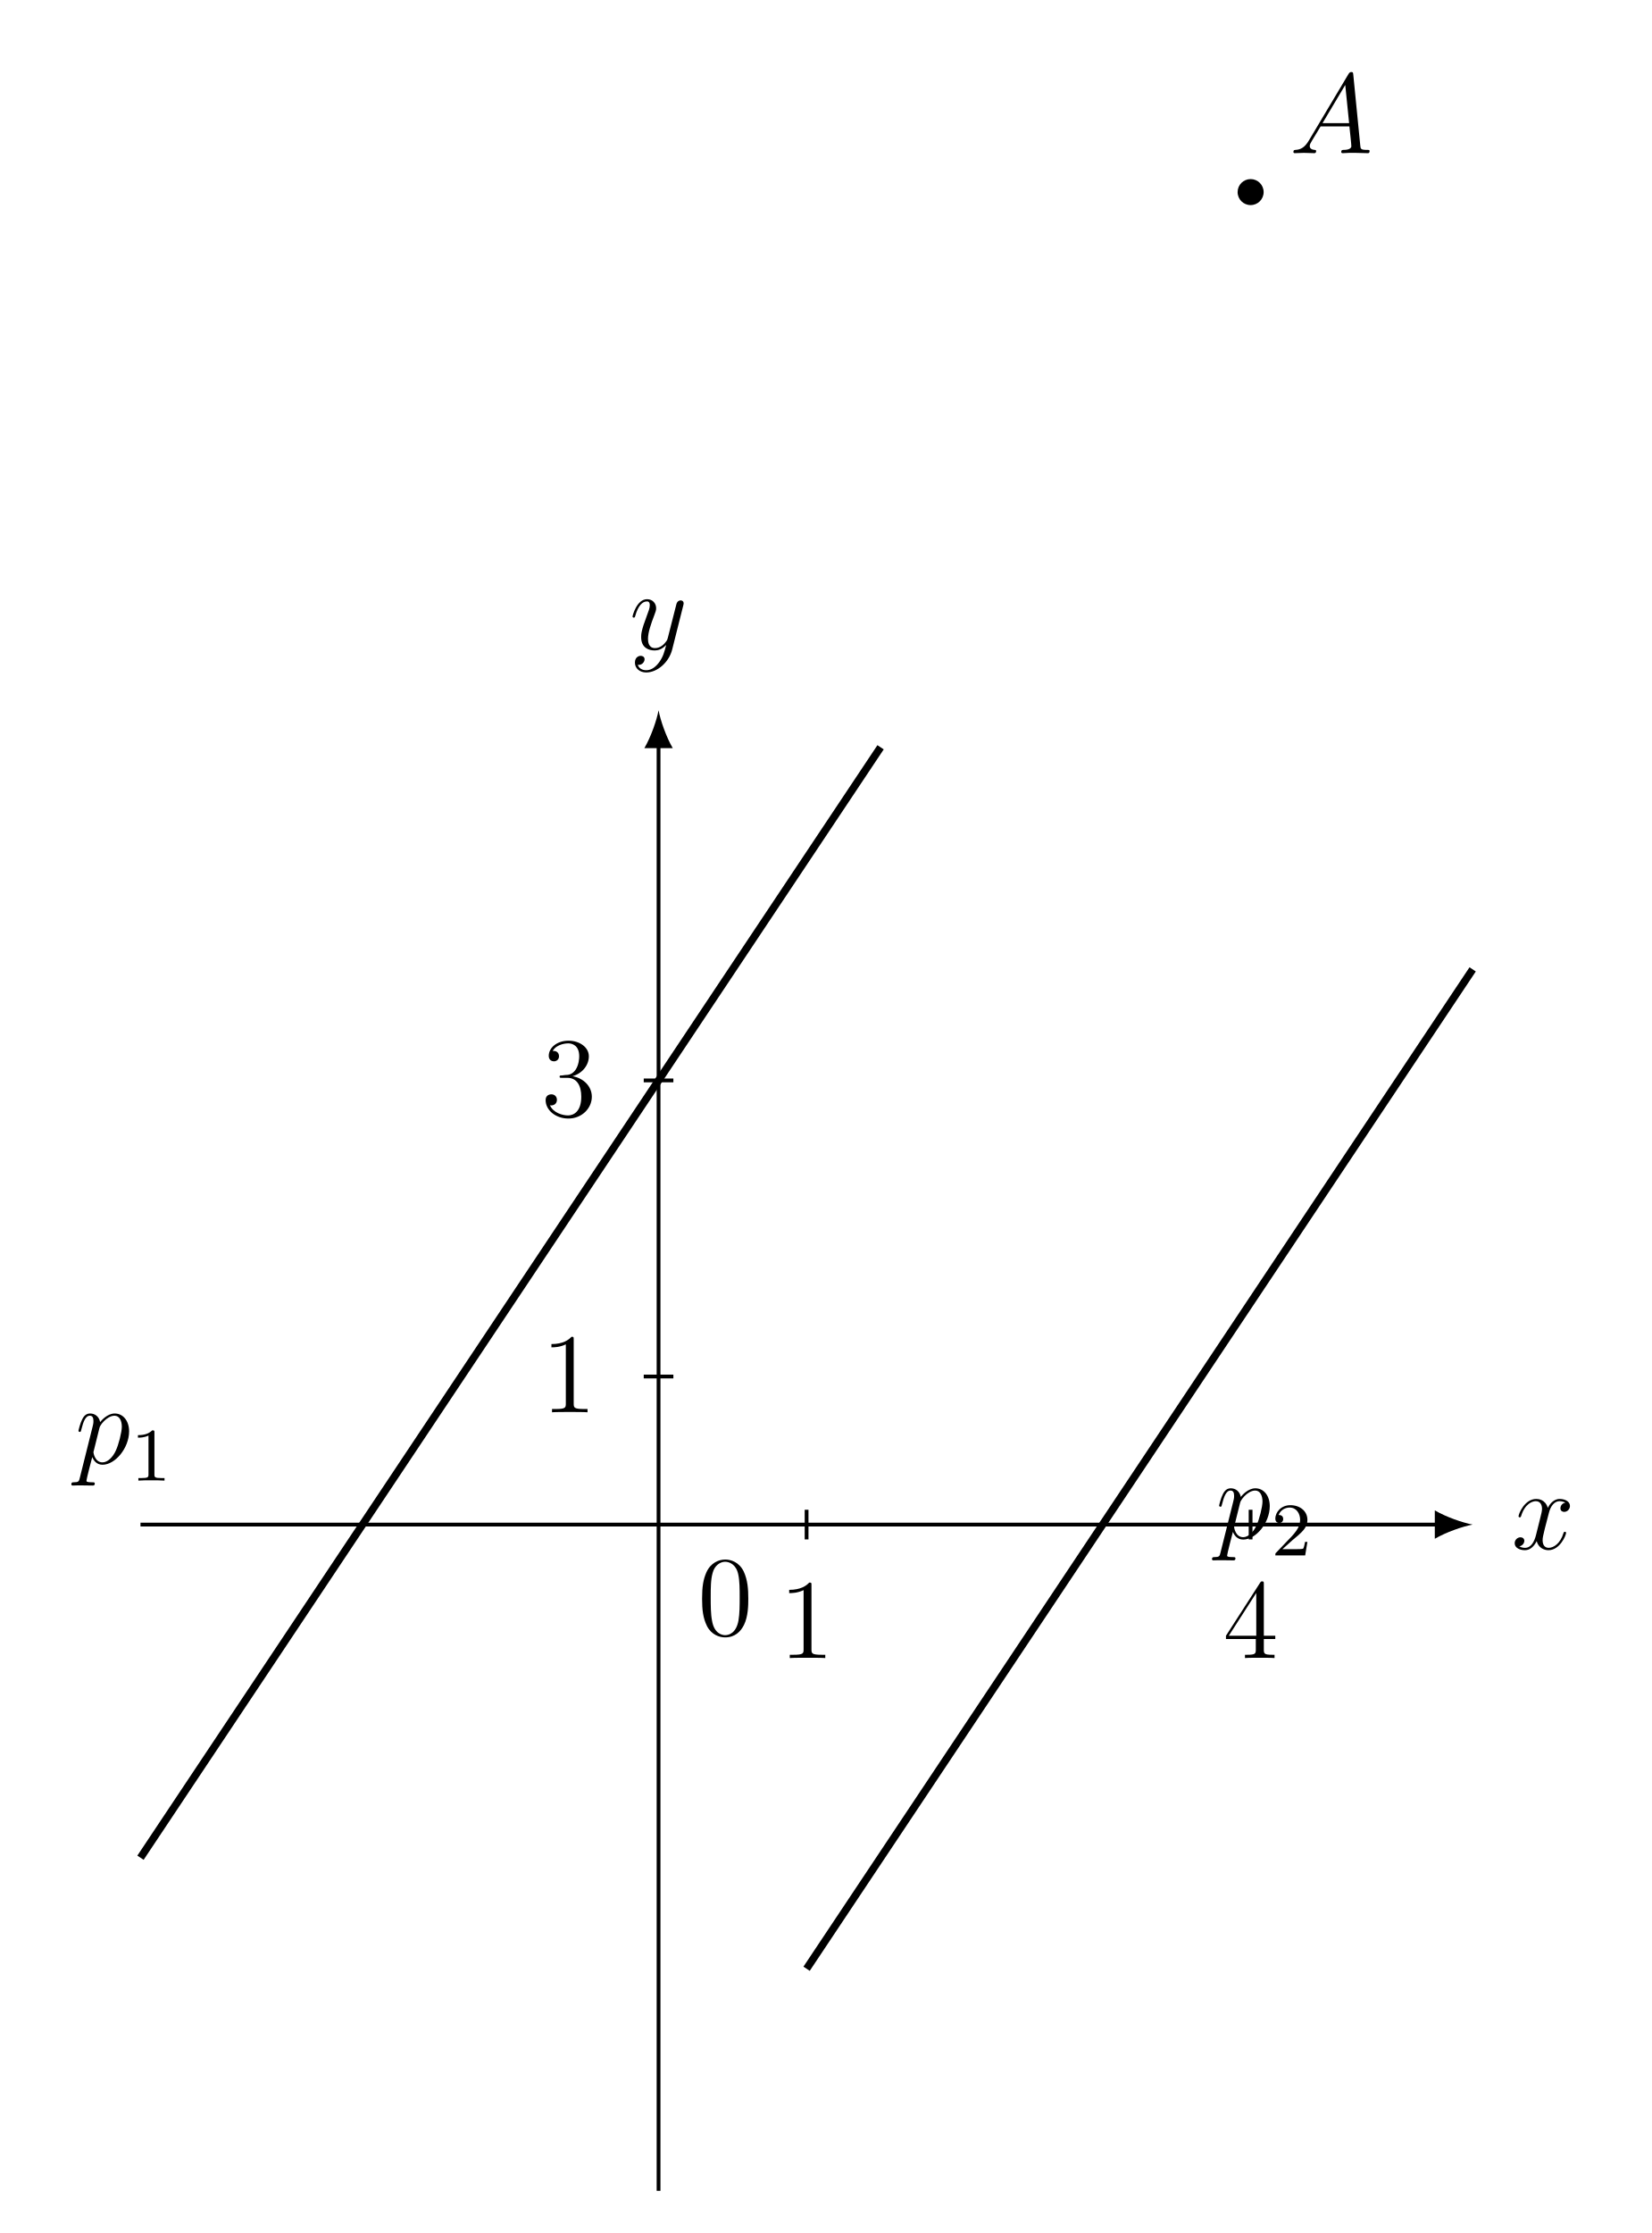
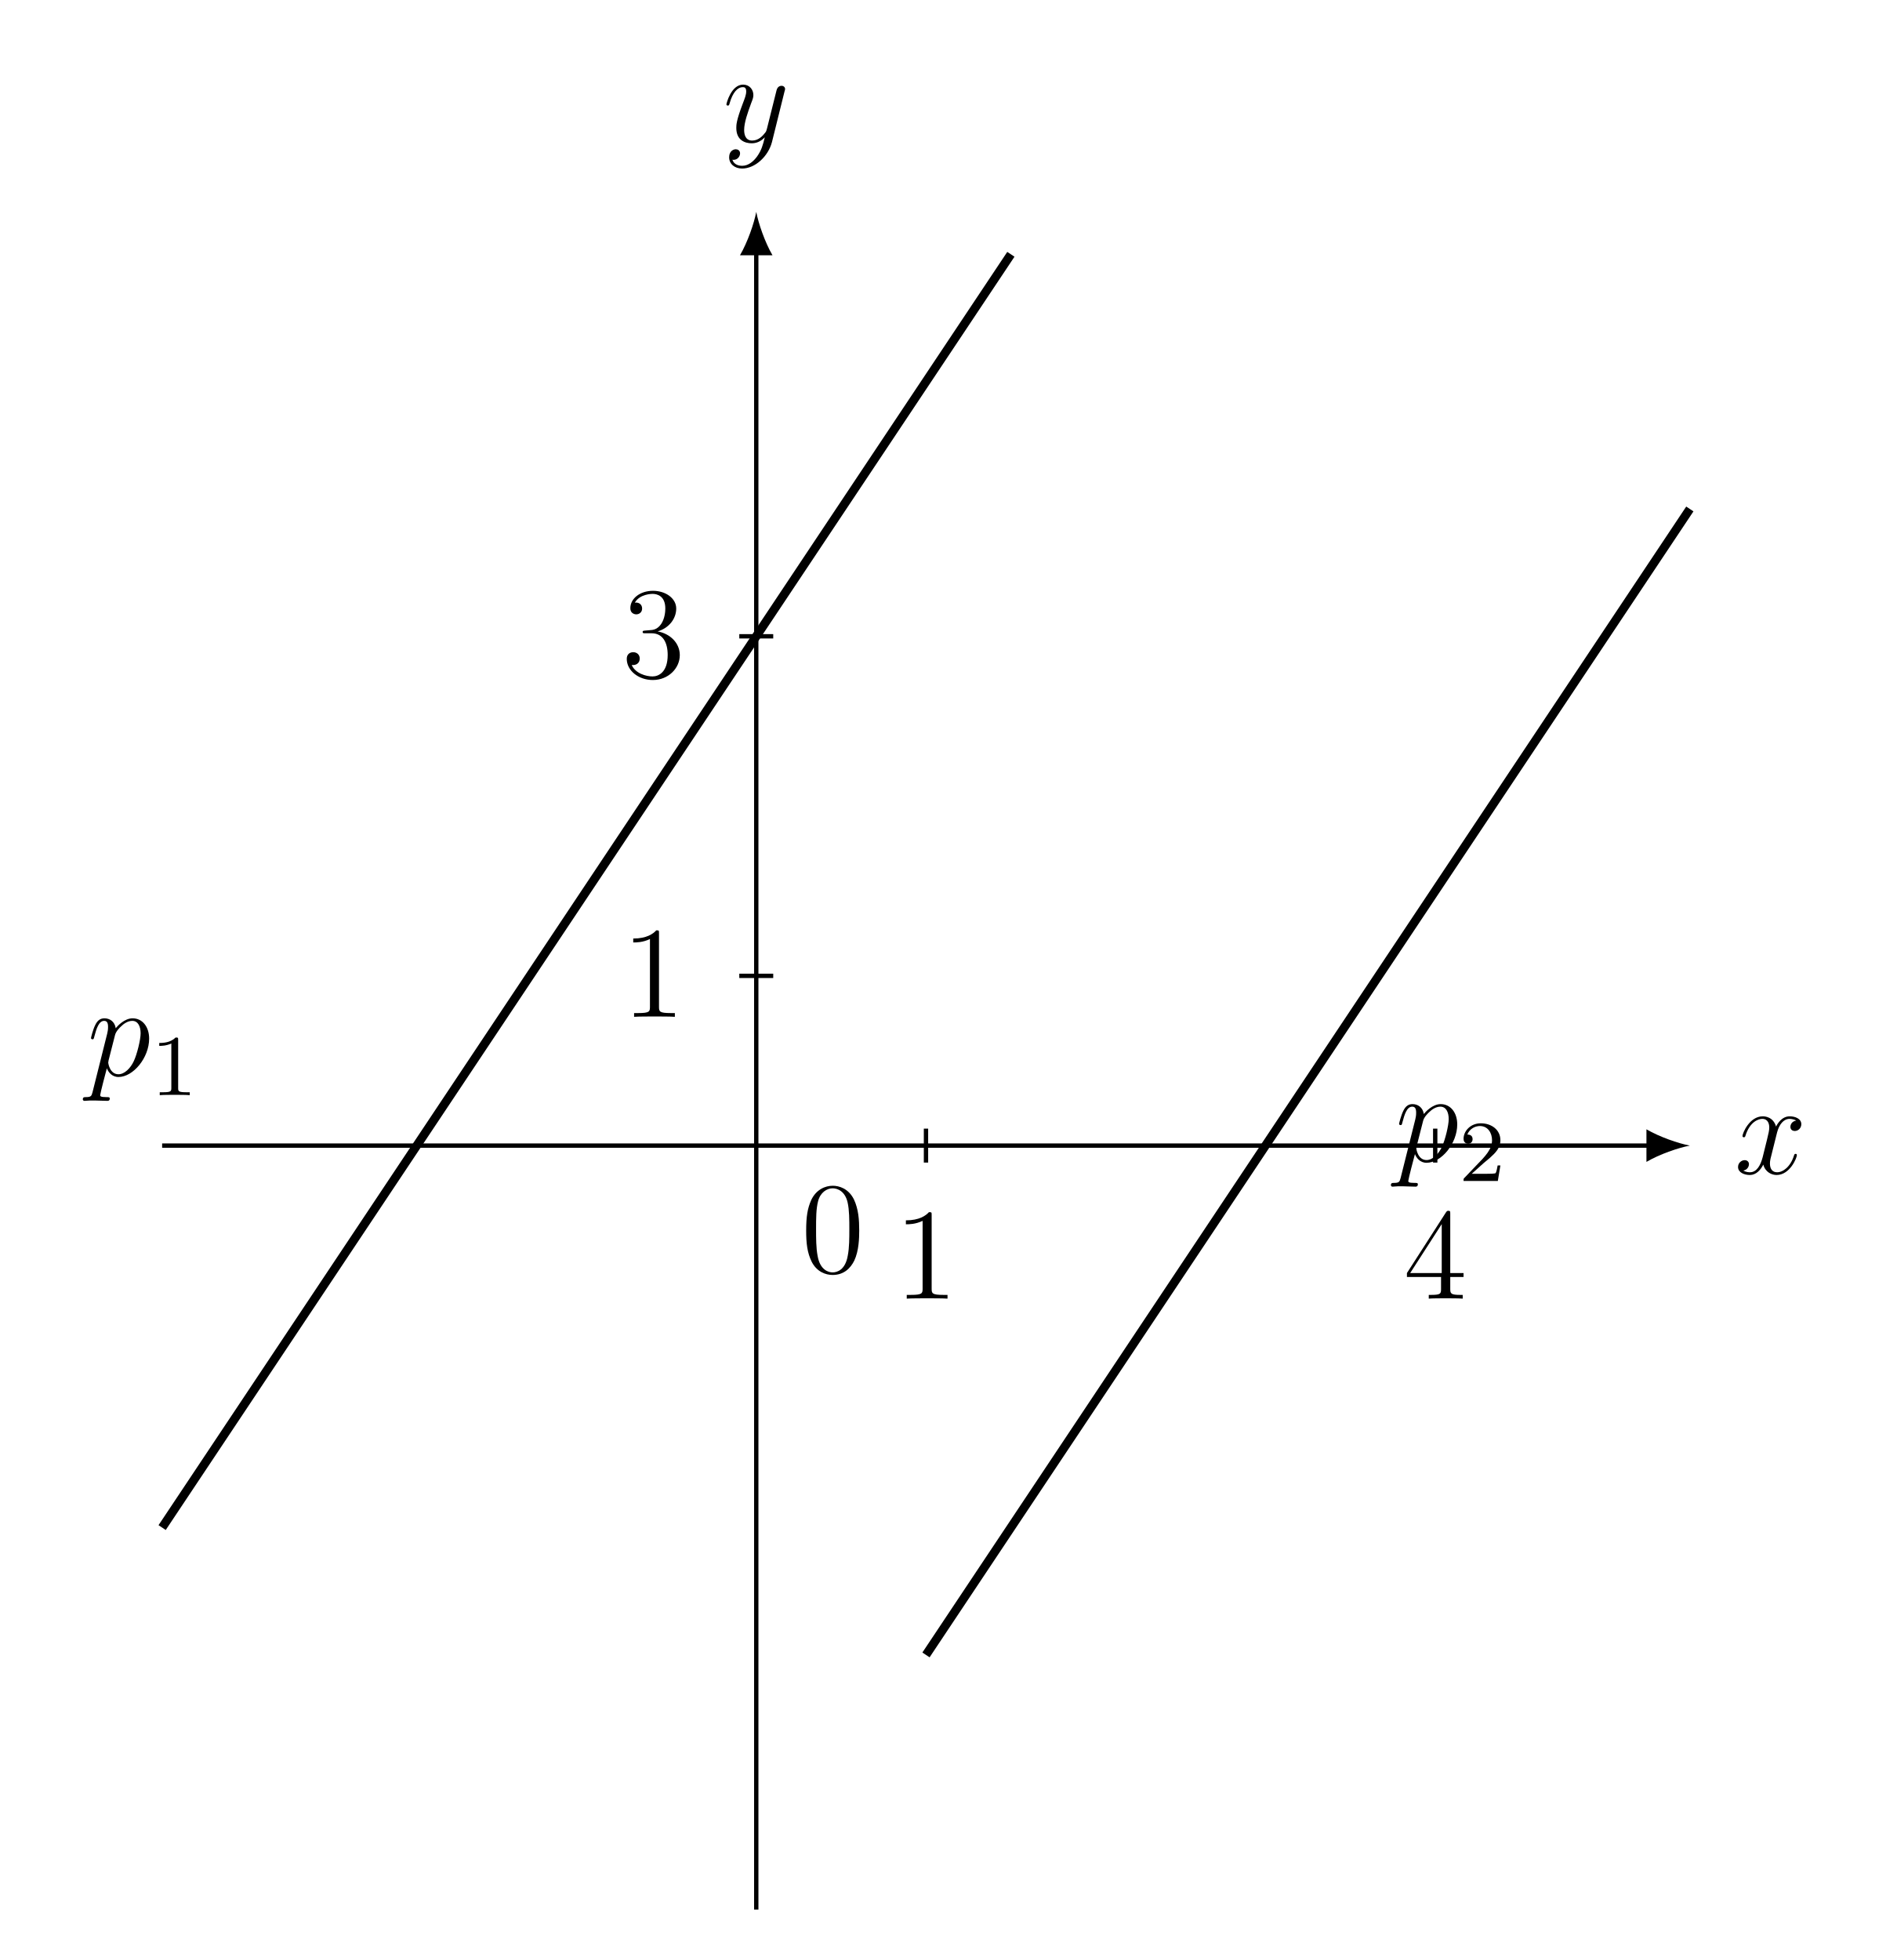
- <svg xmlns="http://www.w3.org/2000/svg" xmlns:xlink="http://www.w3.org/1999/xlink" data-source-hash="82d843566553" width="173.755pt" height="234.815pt" viewBox="0 0 173.755 234.815" version="1.2">
+ <svg xmlns="http://www.w3.org/2000/svg" xmlns:xlink="http://www.w3.org/1999/xlink" data-source-hash="9c8a471324f2" width="173.755pt" height="179.55pt" viewBox="0 0 173.755 179.55" version="1.2">
  <defs>
    <g>
      <symbol overflow="visible" id="glyph0-0">
        <path style="stroke:none;" d="" />
      </symbol>
      <symbol overflow="visible" id="glyph0-1">
-         <path style="stroke:none;" d="M 5.734 -1.703 C 5.734 -1.766 5.688 -1.812 5.609 -1.812 C 5.5 -1.812 5.484 -1.75 5.453 -1.656 C 5.141 -0.609 4.438 -0.125 3.906 -0.125 C 3.484 -0.125 3.266 -0.438 3.266 -0.922 C 3.266 -1.188 3.312 -1.375 3.5 -2.156 L 3.922 -3.781 C 4.094 -4.5 4.5 -5.031 5.047 -5.031 C 5.047 -5.031 5.406 -5.031 5.656 -4.875 C 5.281 -4.797 5.141 -4.516 5.141 -4.281 C 5.141 -4 5.359 -3.906 5.531 -3.906 C 5.891 -3.906 6.141 -4.219 6.141 -4.531 C 6.141 -5.031 5.562 -5.266 5.062 -5.266 C 4.328 -5.266 3.922 -4.547 3.812 -4.328 C 3.547 -5.219 2.812 -5.266 2.594 -5.266 C 1.375 -5.266 0.734 -3.703 0.734 -3.438 C 0.734 -3.391 0.781 -3.328 0.859 -3.328 C 0.953 -3.328 0.984 -3.406 1 -3.453 C 1.406 -4.781 2.203 -5.031 2.547 -5.031 C 3.094 -5.031 3.203 -4.531 3.203 -4.234 C 3.203 -3.969 3.125 -3.703 2.984 -3.125 L 2.578 -1.5 C 2.406 -0.781 2.047 -0.125 1.422 -0.125 C 1.359 -0.125 1.062 -0.125 0.812 -0.281 C 1.234 -0.359 1.344 -0.719 1.344 -0.859 C 1.344 -1.094 1.156 -1.234 0.938 -1.234 C 0.641 -1.234 0.328 -0.984 0.328 -0.609 C 0.328 -0.109 0.891 0.125 1.406 0.125 C 1.984 0.125 2.391 -0.328 2.641 -0.828 C 2.828 -0.125 3.422 0.125 3.875 0.125 C 5.078 0.125 5.734 -1.438 5.734 -1.703 Z M 5.734 -1.703 " />
+         <path style="stroke:none;" d="M 5.719 -1.703 C 5.719 -1.766 5.672 -1.812 5.609 -1.812 C 5.5 -1.812 5.484 -1.75 5.453 -1.656 C 5.125 -0.609 4.438 -0.125 3.906 -0.125 C 3.484 -0.125 3.25 -0.422 3.25 -0.922 C 3.25 -1.188 3.297 -1.375 3.5 -2.156 L 3.906 -3.781 C 4.094 -4.5 4.5 -5.016 5.047 -5.016 C 5.047 -5.016 5.406 -5.016 5.656 -4.859 C 5.266 -4.797 5.125 -4.5 5.125 -4.281 C 5.125 -4 5.359 -3.906 5.516 -3.906 C 5.875 -3.906 6.125 -4.203 6.125 -4.531 C 6.125 -5.031 5.562 -5.25 5.062 -5.25 C 4.328 -5.25 3.922 -4.547 3.812 -4.312 C 3.547 -5.203 2.797 -5.25 2.594 -5.25 C 1.375 -5.25 0.734 -3.703 0.734 -3.438 C 0.734 -3.391 0.781 -3.328 0.859 -3.328 C 0.953 -3.328 0.984 -3.391 1 -3.453 C 1.406 -4.766 2.203 -5.016 2.547 -5.016 C 3.094 -5.016 3.188 -4.516 3.188 -4.234 C 3.188 -3.969 3.125 -3.703 2.984 -3.125 L 2.578 -1.484 C 2.391 -0.781 2.047 -0.125 1.422 -0.125 C 1.359 -0.125 1.062 -0.125 0.812 -0.281 C 1.234 -0.359 1.328 -0.719 1.328 -0.859 C 1.328 -1.094 1.156 -1.234 0.938 -1.234 C 0.641 -1.234 0.328 -0.984 0.328 -0.609 C 0.328 -0.109 0.891 0.125 1.406 0.125 C 1.984 0.125 2.391 -0.328 2.641 -0.828 C 2.828 -0.125 3.422 0.125 3.859 0.125 C 5.078 0.125 5.719 -1.438 5.719 -1.703 Z M 5.719 -1.703 " />
      </symbol>
      <symbol overflow="visible" id="glyph0-2">
-         <path style="stroke:none;" d="M 5.672 -4.641 C 5.688 -4.703 5.703 -4.781 5.703 -4.844 C 5.703 -5.031 5.562 -5.141 5.391 -5.141 C 5.281 -5.141 5.031 -5.094 4.938 -4.734 L 4.047 -1.234 C 3.984 -1.016 3.984 -0.984 3.891 -0.859 C 3.656 -0.531 3.266 -0.125 2.688 -0.125 C 2.016 -0.125 1.953 -0.781 1.953 -1.094 C 1.953 -1.781 2.281 -2.703 2.609 -3.562 C 2.734 -3.906 2.812 -4.078 2.812 -4.312 C 2.812 -4.812 2.453 -5.266 1.859 -5.266 C 0.766 -5.266 0.328 -3.531 0.328 -3.438 C 0.328 -3.391 0.375 -3.328 0.453 -3.328 C 0.562 -3.328 0.578 -3.375 0.625 -3.547 C 0.906 -4.547 1.359 -5.031 1.828 -5.031 C 1.938 -5.031 2.141 -5.031 2.141 -4.625 C 2.141 -4.328 2 -3.969 1.828 -3.516 C 1.234 -1.953 1.234 -1.562 1.234 -1.281 C 1.234 -0.141 2.047 0.125 2.656 0.125 C 3 0.125 3.422 0.016 3.844 -0.438 L 3.859 -0.422 C 3.672 0.281 3.562 0.75 3.141 1.344 C 2.812 1.797 2.359 2.203 1.766 2.203 C 1.625 2.203 1.047 2.172 0.875 1.625 C 0.906 1.641 0.984 1.641 0.984 1.641 C 1.344 1.641 1.594 1.328 1.594 1.047 C 1.594 0.781 1.359 0.688 1.188 0.688 C 0.984 0.688 0.578 0.828 0.578 1.406 C 0.578 2.016 1.094 2.438 1.766 2.438 C 2.953 2.438 4.172 1.344 4.5 0.016 Z M 5.672 -4.641 " />
+         <path style="stroke:none;" d="M 5.656 -4.641 C 5.672 -4.703 5.703 -4.766 5.703 -4.844 C 5.703 -5.016 5.562 -5.141 5.375 -5.141 C 5.266 -5.141 5.016 -5.094 4.922 -4.734 L 4.047 -1.234 C 3.984 -1.016 3.984 -0.984 3.891 -0.859 C 3.641 -0.531 3.25 -0.125 2.688 -0.125 C 2.016 -0.125 1.953 -0.781 1.953 -1.094 C 1.953 -1.781 2.281 -2.688 2.594 -3.547 C 2.734 -3.906 2.797 -4.062 2.797 -4.297 C 2.797 -4.797 2.438 -5.25 1.859 -5.25 C 0.766 -5.25 0.328 -3.531 0.328 -3.438 C 0.328 -3.391 0.375 -3.328 0.453 -3.328 C 0.562 -3.328 0.578 -3.375 0.625 -3.547 C 0.906 -4.547 1.359 -5.016 1.828 -5.016 C 1.938 -5.016 2.141 -5.016 2.141 -4.625 C 2.141 -4.312 2 -3.969 1.828 -3.516 C 1.234 -1.953 1.234 -1.562 1.234 -1.281 C 1.234 -0.141 2.047 0.125 2.641 0.125 C 3 0.125 3.422 0.016 3.844 -0.422 C 3.672 0.281 3.547 0.75 3.141 1.328 C 2.812 1.781 2.344 2.188 1.766 2.188 C 1.625 2.188 1.047 2.172 0.875 1.625 C 0.906 1.641 0.984 1.641 0.984 1.641 C 1.344 1.641 1.578 1.328 1.578 1.047 C 1.578 0.781 1.359 0.672 1.188 0.672 C 0.984 0.672 0.578 0.828 0.578 1.406 C 0.578 2.016 1.078 2.438 1.766 2.438 C 2.953 2.438 4.156 1.328 4.5 0.016 Z M 5.656 -4.641 " />
      </symbol>
      <symbol overflow="visible" id="glyph0-3">
-         <path style="stroke:none;" d="M 8.422 -0.234 C 8.422 -0.344 8.328 -0.344 8.141 -0.344 C 7.484 -0.344 7.469 -0.453 7.438 -0.812 L 6.703 -8.266 C 6.688 -8.5 6.641 -8.531 6.5 -8.531 C 6.391 -8.531 6.312 -8.5 6.203 -8.328 L 2.031 -1.328 C 1.609 -0.625 1.203 -0.375 0.625 -0.344 C 0.5 -0.328 0.406 -0.328 0.406 -0.125 C 0.406 -0.047 0.469 0 0.547 0 L 1.516 -0.031 C 1.859 -0.031 2.25 0 2.578 0 C 2.656 0 2.797 0 2.797 -0.234 C 2.797 -0.328 2.703 -0.344 2.625 -0.344 C 2.359 -0.375 2.125 -0.469 2.125 -0.75 C 2.125 -0.922 2.203 -1.047 2.359 -1.312 L 3.266 -2.812 L 6.297 -2.812 C 6.312 -2.703 6.312 -2.609 6.328 -2.5 C 6.359 -2.203 6.5 -0.953 6.5 -0.734 C 6.5 -0.375 5.891 -0.344 5.703 -0.344 C 5.578 -0.344 5.438 -0.344 5.438 -0.125 C 5.438 0 5.547 0 5.625 0 C 5.828 0 6.062 -0.031 6.266 -0.031 L 6.953 -0.031 L 8.219 0 C 8.297 0 8.422 0 8.422 -0.234 Z M 6.266 -3.156 L 3.469 -3.156 L 5.859 -7.172 Z M 6.266 -3.156 " />
-       </symbol>
-       <symbol overflow="visible" id="glyph0-4">
-         <path style="stroke:none;" d="M 5.703 -3.391 C 5.703 -4.484 5.078 -5.266 4.188 -5.266 C 3.422 -5.266 2.781 -4.531 2.656 -4.359 C 2.547 -4.953 2.094 -5.266 1.609 -5.266 C 1.266 -5.266 0.984 -5.094 0.766 -4.641 C 0.547 -4.219 0.375 -3.484 0.375 -3.438 C 0.375 -3.391 0.438 -3.328 0.516 -3.328 C 0.609 -3.328 0.625 -3.344 0.688 -3.609 C 0.875 -4.328 1.094 -5.031 1.578 -5.031 C 1.844 -5.031 1.953 -4.828 1.953 -4.484 C 1.953 -4.188 1.906 -4.078 1.859 -3.859 L 0.516 1.516 C 0.438 1.875 0.375 1.969 -0.109 1.969 C -0.25 1.969 -0.375 1.969 -0.375 2.203 C -0.375 2.203 -0.359 2.312 -0.234 2.312 C -0.078 2.312 0.094 2.297 0.25 2.297 L 0.766 2.297 L 1.875 2.312 C 1.953 2.312 2.094 2.312 2.094 2.094 C 2.094 1.969 2 1.969 1.797 1.969 C 1.25 1.969 1.219 1.891 1.219 1.797 C 1.219 1.641 1.75 -0.406 1.828 -0.688 C 1.953 -0.344 2.281 0.125 2.906 0.125 C 4.25 0.125 5.703 -1.641 5.703 -3.391 Z M 4.297 -1.344 C 4 -0.688 3.453 -0.125 2.906 -0.125 C 2.094 -0.125 1.953 -1.141 1.953 -1.188 C 1.953 -1.234 1.984 -1.328 2 -1.391 L 2.578 -3.719 C 2.656 -4.062 3 -4.406 3.188 -4.578 C 3.312 -4.688 3.719 -5.031 4.172 -5.031 C 4.688 -5.031 4.938 -4.5 4.938 -3.875 C 4.938 -3.312 4.594 -1.953 4.297 -1.344 Z M 4.297 -1.344 " />
+         <path style="stroke:none;" d="M 5.703 -3.391 C 5.703 -4.484 5.078 -5.25 4.188 -5.25 C 3.422 -5.25 2.781 -4.516 2.641 -4.344 C 2.547 -4.953 2.094 -5.25 1.609 -5.25 C 1.266 -5.25 0.984 -5.094 0.766 -4.641 C 0.547 -4.203 0.375 -3.484 0.375 -3.438 C 0.375 -3.391 0.422 -3.328 0.516 -3.328 C 0.609 -3.328 0.625 -3.344 0.688 -3.609 C 0.875 -4.312 1.094 -5.016 1.578 -5.016 C 1.844 -5.016 1.938 -4.828 1.938 -4.469 C 1.938 -4.188 1.906 -4.062 1.859 -3.844 L 0.516 1.516 C 0.422 1.875 0.375 1.969 -0.109 1.969 C -0.25 1.969 -0.375 1.969 -0.375 2.188 C -0.375 2.188 -0.359 2.312 -0.219 2.312 C -0.078 2.312 0.094 2.281 0.25 2.281 L 0.766 2.281 L 1.875 2.312 C 1.938 2.312 2.094 2.312 2.094 2.094 C 2.094 1.969 2 1.969 1.797 1.969 C 1.25 1.969 1.219 1.891 1.219 1.781 C 1.219 1.641 1.75 -0.406 1.828 -0.672 C 1.953 -0.344 2.281 0.125 2.891 0.125 C 4.25 0.125 5.703 -1.641 5.703 -3.391 Z M 4.297 -1.328 C 4 -0.688 3.453 -0.125 2.891 -0.125 C 2.094 -0.125 1.953 -1.141 1.953 -1.188 C 1.953 -1.234 1.984 -1.328 1.984 -1.391 L 2.578 -3.719 C 2.656 -4.047 3 -4.406 3.188 -4.562 C 3.312 -4.688 3.703 -5.016 4.156 -5.016 C 4.688 -5.016 4.922 -4.5 4.922 -3.875 C 4.922 -3.297 4.594 -1.953 4.297 -1.328 Z M 4.297 -1.328 " />
      </symbol>
      <symbol overflow="visible" id="glyph1-0">
        <path style="stroke:none;" d="" />
      </symbol>
      <symbol overflow="visible" id="glyph1-1">
-         <path style="stroke:none;" d="M 5.344 -3.812 C 5.344 -4.812 5.281 -5.781 4.859 -6.688 C 4.375 -7.672 3.516 -7.938 2.922 -7.938 C 2.234 -7.938 1.391 -7.594 0.938 -6.594 C 0.609 -5.844 0.484 -5.109 0.484 -3.812 C 0.484 -2.656 0.578 -1.797 1 -0.938 C 1.469 -0.031 2.297 0.25 2.906 0.25 C 3.953 0.25 4.547 -0.375 4.891 -1.062 C 5.328 -1.953 5.344 -3.125 5.344 -3.812 Z M 4.438 -3.969 C 4.438 -3.156 4.438 -2.25 4.312 -1.531 C 4.078 -0.219 3.328 0.016 2.906 0.016 C 2.531 0.016 1.75 -0.203 1.531 -1.5 C 1.391 -2.219 1.391 -3.125 1.391 -3.969 C 1.391 -4.938 1.391 -5.828 1.594 -6.531 C 1.797 -7.328 2.406 -7.703 2.906 -7.703 C 3.359 -7.703 4.062 -7.422 4.281 -6.406 C 4.438 -5.719 4.438 -4.781 4.438 -3.969 Z M 4.438 -3.969 " />
+         <path style="stroke:none;" d="M 5.344 -3.812 C 5.344 -4.797 5.281 -5.766 4.859 -6.672 C 4.359 -7.672 3.5 -7.922 2.922 -7.922 C 2.234 -7.922 1.391 -7.578 0.938 -6.594 C 0.609 -5.844 0.484 -5.109 0.484 -3.812 C 0.484 -2.656 0.578 -1.781 1 -0.938 C 1.469 -0.031 2.281 0.25 2.906 0.25 C 3.953 0.25 4.547 -0.375 4.891 -1.062 C 5.312 -1.953 5.344 -3.125 5.344 -3.812 Z M 4.438 -3.953 C 4.438 -3.156 4.438 -2.25 4.297 -1.531 C 4.078 -0.219 3.328 0.016 2.906 0.016 C 2.531 0.016 1.75 -0.203 1.531 -1.5 C 1.391 -2.219 1.391 -3.125 1.391 -3.953 C 1.391 -4.938 1.391 -5.812 1.578 -6.516 C 1.781 -7.312 2.391 -7.688 2.906 -7.688 C 3.359 -7.688 4.047 -7.422 4.281 -6.391 C 4.438 -5.703 4.438 -4.766 4.438 -3.953 Z M 4.438 -3.953 " />
      </symbol>
      <symbol overflow="visible" id="glyph1-2">
-         <path style="stroke:none;" d="M 4.891 0 L 4.891 -0.344 L 4.531 -0.344 C 3.469 -0.344 3.438 -0.484 3.438 -0.922 L 3.438 -7.656 C 3.438 -7.922 3.438 -7.938 3.203 -7.938 C 2.906 -7.609 2.312 -7.172 1.094 -7.172 L 1.094 -6.828 C 1.359 -6.828 1.953 -6.828 2.609 -7.141 L 2.609 -0.922 C 2.609 -0.484 2.578 -0.344 1.531 -0.344 L 1.156 -0.344 L 1.156 0 C 1.484 -0.031 2.641 -0.031 3.031 -0.031 C 3.422 -0.031 4.578 -0.031 4.891 0 Z M 4.891 0 " />
+         <path style="stroke:none;" d="M 4.891 0 L 4.891 -0.344 L 4.516 -0.344 C 3.469 -0.344 3.438 -0.484 3.438 -0.922 L 3.438 -7.641 C 3.438 -7.922 3.438 -7.922 3.188 -7.922 C 2.906 -7.609 2.312 -7.172 1.078 -7.172 L 1.078 -6.812 C 1.359 -6.812 1.953 -6.812 2.609 -7.125 L 2.609 -0.922 C 2.609 -0.484 2.578 -0.344 1.531 -0.344 L 1.156 -0.344 L 1.156 0 C 1.484 -0.031 2.641 -0.031 3.031 -0.031 C 3.422 -0.031 4.562 -0.031 4.891 0 Z M 4.891 0 " />
      </symbol>
      <symbol overflow="visible" id="glyph1-3">
-         <path style="stroke:none;" d="M 5.516 -2 L 5.516 -2.344 L 4.312 -2.344 L 4.312 -7.766 C 4.312 -8 4.312 -8.062 4.141 -8.062 C 4.047 -8.062 4.016 -8.062 3.922 -7.922 L 0.328 -2.344 L 0.328 -2 L 3.469 -2 L 3.469 -0.906 C 3.469 -0.469 3.438 -0.344 2.562 -0.344 L 2.328 -0.344 L 2.328 0 C 2.609 -0.031 3.547 -0.031 3.875 -0.031 C 4.219 -0.031 5.172 -0.031 5.438 0 L 5.438 -0.344 L 5.203 -0.344 C 4.344 -0.344 4.312 -0.469 4.312 -0.906 L 4.312 -2 Z M 3.516 -2.344 L 0.625 -2.344 L 3.516 -6.844 Z M 3.516 -2.344 " />
+         <path style="stroke:none;" d="M 5.516 -1.984 L 5.516 -2.344 L 4.297 -2.344 L 4.297 -7.766 C 4.297 -7.984 4.297 -8.047 4.141 -8.047 C 4.047 -8.047 4 -8.047 3.906 -7.906 L 0.328 -2.344 L 0.328 -1.984 L 3.453 -1.984 L 3.453 -0.906 C 3.453 -0.469 3.438 -0.344 2.562 -0.344 L 2.328 -0.344 L 2.328 0 C 2.594 -0.031 3.547 -0.031 3.875 -0.031 C 4.203 -0.031 5.156 -0.031 5.438 0 L 5.438 -0.344 L 5.203 -0.344 C 4.344 -0.344 4.297 -0.469 4.297 -0.906 L 4.297 -1.984 Z M 3.516 -2.344 L 0.625 -2.344 L 3.516 -6.828 Z M 3.516 -2.344 " />
      </symbol>
      <symbol overflow="visible" id="glyph1-4">
-         <path style="stroke:none;" d="M 5.344 -2.047 C 5.344 -3.141 4.469 -4 3.312 -4.203 C 4.359 -4.5 5.031 -5.375 5.031 -6.297 C 5.031 -7.25 4.047 -7.938 2.891 -7.938 C 1.688 -7.938 0.812 -7.203 0.812 -6.344 C 0.812 -5.859 1.188 -5.766 1.359 -5.766 C 1.609 -5.766 1.891 -5.938 1.891 -6.297 C 1.891 -6.688 1.609 -6.859 1.344 -6.859 C 1.281 -6.859 1.25 -6.859 1.219 -6.844 C 1.672 -7.656 2.797 -7.656 2.859 -7.656 C 3.25 -7.656 4.016 -7.469 4.016 -6.297 C 4.016 -6.078 3.984 -5.406 3.641 -4.891 C 3.281 -4.375 2.875 -4.328 2.547 -4.328 L 2.203 -4.281 C 2 -4.281 1.953 -4.266 1.953 -4.156 C 1.953 -4.031 2 -4.031 2.219 -4.031 L 2.766 -4.031 C 3.781 -4.031 4.234 -3.203 4.234 -2.047 C 4.234 -0.484 3.422 -0.078 2.844 -0.078 C 2.266 -0.078 1.297 -0.344 0.938 -1.141 C 1.328 -1.078 1.672 -1.297 1.672 -1.719 C 1.672 -2.062 1.422 -2.297 1.094 -2.297 C 0.797 -2.297 0.484 -2.141 0.484 -1.688 C 0.484 -0.625 1.547 0.25 2.875 0.25 C 4.297 0.25 5.344 -0.828 5.344 -2.047 Z M 5.344 -2.047 " />
+         <path style="stroke:none;" d="M 5.344 -2.031 C 5.344 -3.141 4.453 -4 3.312 -4.203 C 4.344 -4.5 5.016 -5.359 5.016 -6.297 C 5.016 -7.234 4.047 -7.922 2.891 -7.922 C 1.688 -7.922 0.812 -7.203 0.812 -6.328 C 0.812 -5.859 1.188 -5.766 1.359 -5.766 C 1.609 -5.766 1.891 -5.938 1.891 -6.297 C 1.891 -6.672 1.609 -6.844 1.344 -6.844 C 1.281 -6.844 1.25 -6.844 1.219 -6.828 C 1.672 -7.641 2.797 -7.641 2.844 -7.641 C 3.25 -7.641 4.016 -7.469 4.016 -6.297 C 4.016 -6.062 3.984 -5.406 3.641 -4.891 C 3.281 -4.359 2.875 -4.328 2.547 -4.312 L 2.188 -4.281 C 1.984 -4.266 1.938 -4.25 1.938 -4.156 C 1.938 -4.031 2 -4.031 2.219 -4.031 L 2.766 -4.031 C 3.781 -4.031 4.234 -3.188 4.234 -2.047 C 4.234 -0.484 3.422 -0.078 2.844 -0.078 C 2.266 -0.078 1.281 -0.344 0.938 -1.125 C 1.328 -1.078 1.672 -1.281 1.672 -1.719 C 1.672 -2.062 1.422 -2.297 1.078 -2.297 C 0.797 -2.297 0.484 -2.141 0.484 -1.688 C 0.484 -0.625 1.547 0.25 2.875 0.25 C 4.297 0.25 5.344 -0.828 5.344 -2.031 Z M 5.344 -2.031 " />
      </symbol>
      <symbol overflow="visible" id="glyph2-0">
        <path style="stroke:none;" d="" />
      </symbol>
      <symbol overflow="visible" id="glyph2-1">
        <path style="stroke:none;" d="M 3.562 0 L 3.562 -0.266 L 3.281 -0.266 C 2.516 -0.266 2.5 -0.359 2.5 -0.656 L 2.5 -5.062 C 2.5 -5.281 2.484 -5.281 2.266 -5.281 C 1.938 -4.969 1.516 -4.781 0.766 -4.781 L 0.766 -4.516 C 0.984 -4.516 1.406 -4.516 1.875 -4.734 L 1.875 -0.656 C 1.875 -0.359 1.844 -0.266 1.094 -0.266 L 0.812 -0.266 L 0.812 0 C 1.141 -0.031 1.828 -0.031 2.172 -0.031 C 2.531 -0.031 3.234 -0.031 3.562 0 Z M 3.562 0 " />
      </symbol>
      <symbol overflow="visible" id="glyph2-2">
        <path style="stroke:none;" d="M 3.797 -1.422 L 3.547 -1.422 C 3.516 -1.266 3.453 -0.859 3.359 -0.719 C 3.312 -0.656 2.719 -0.656 2.578 -0.656 L 1.172 -0.656 L 2.25 -1.625 C 2.375 -1.734 2.703 -2 2.828 -2.109 C 3.328 -2.562 3.797 -3 3.797 -3.734 C 3.797 -4.672 3 -5.281 2 -5.281 C 1.047 -5.281 0.422 -4.562 0.422 -3.859 C 0.422 -3.469 0.734 -3.406 0.844 -3.406 C 1.016 -3.406 1.25 -3.531 1.25 -3.828 C 1.25 -4.25 0.859 -4.25 0.766 -4.25 C 1 -4.828 1.531 -5.031 1.922 -5.031 C 2.656 -5.031 3.031 -4.391 3.031 -3.734 C 3.031 -2.906 2.453 -2.297 1.516 -1.344 L 0.516 -0.297 C 0.422 -0.219 0.422 -0.203 0.422 0 L 3.562 0 Z M 3.797 -1.422 " />
      </symbol>
    </g>
  </defs>
  <g id="surface1">
-     <path style="fill:none;stroke-width:0.399;stroke-linecap:butt;stroke-linejoin:miter;stroke:rgb(0%,0%,0%);stroke-opacity:1;stroke-miterlimit:10;" d="M -54.569 -0 L 82.163 -0 " transform="matrix(0.998592,0,0,-0.998592,69.26933,160.32)" />
-     <path style=" stroke:none;fill-rule:nonzero;fill:rgb(0%,0%,0%);fill-opacity:1;" d="M 154.898 160.32 C 153.836 160.121 152.113 159.523 150.918 158.828 L 150.918 161.812 C 152.113 161.117 153.836 160.52 154.898 160.32 " />
+     <path style="fill:none;stroke-width:0.399;stroke-linecap:butt;stroke-linejoin:miter;stroke:rgb(0%,0%,0%);stroke-opacity:1;stroke-miterlimit:10;" d="M -54.57 -0 L 82.163 -0 " transform="matrix(0.9975,0,0,-0.9975,69.28858,104.945)" />
+     <path style=" stroke:none;fill-rule:nonzero;fill:rgb(0%,0%,0%);fill-opacity:1;" d="M 154.824 104.945 C 153.766 104.746 152.043 104.148 150.848 103.453 L 150.848 106.438 C 152.043 105.738 153.766 105.145 154.824 104.945 " />
    <g style="fill:rgb(0%,0%,0%);fill-opacity:1;">
-       <use xlink:href="#glyph0-1" x="158.992" y="162.89" />
+       <use xlink:href="#glyph0-1" x="158.913" y="107.513" />
    </g>
-     <path style="fill:none;stroke-width:0.399;stroke-linecap:butt;stroke-linejoin:miter;stroke:rgb(0%,0%,0%);stroke-opacity:1;stroke-miterlimit:10;" d="M 0 -70.158 L 0 82.162 " transform="matrix(0.998592,0,0,-0.998592,69.26933,160.32)" />
-     <path style=" stroke:none;fill-rule:nonzero;fill:rgb(0%,0%,0%);fill-opacity:1;" d="M 69.27 74.691 C 69.07 75.754 68.473 77.477 67.777 78.672 L 70.762 78.672 C 70.066 77.477 69.469 75.754 69.27 74.691 " />
+     <path style="fill:none;stroke-width:0.399;stroke-linecap:butt;stroke-linejoin:miter;stroke:rgb(0%,0%,0%);stroke-opacity:1;stroke-miterlimit:10;" d="M 0 -70.16 L 0 82.162 " transform="matrix(0.9975,0,0,-0.9975,69.28858,104.945)" />
+     <path style=" stroke:none;fill-rule:nonzero;fill:rgb(0%,0%,0%);fill-opacity:1;" d="M 69.289 19.41 C 69.09 20.469 68.492 22.191 67.797 23.387 L 70.777 23.387 C 70.082 22.191 69.488 20.469 69.289 19.41 " />
    <g style="fill:rgb(0%,0%,0%);fill-opacity:1;">
-       <use xlink:href="#glyph0-2" x="66.205" y="68.276" />
+       <use xlink:href="#glyph0-2" x="66.227" y="13.001" />
    </g>
    <g style="fill:rgb(0%,0%,0%);fill-opacity:1;">
-       <use xlink:href="#glyph1-1" x="73.364" y="171.933" />
+       <use xlink:href="#glyph1-1" x="73.378" y="116.545" />
    </g>
-     <path style="fill:none;stroke-width:0.399;stroke-linecap:butt;stroke-linejoin:miter;stroke:rgb(0%,0%,0%);stroke-opacity:1;stroke-miterlimit:10;" d="M 15.592 -1.561 L 15.592 1.56 " transform="matrix(0.998592,0,0,-0.998592,69.26933,160.32)" />
+     <path style="fill:none;stroke-width:0.399;stroke-linecap:butt;stroke-linejoin:miter;stroke:rgb(0%,0%,0%);stroke-opacity:1;stroke-miterlimit:10;" d="M 15.59 -1.559 L 15.59 1.558 " transform="matrix(0.9975,0,0,-0.9975,69.28858,104.945)" />
    <g style="fill:rgb(0%,0%,0%);fill-opacity:1;">
-       <use xlink:href="#glyph1-2" x="81.915" y="174.355" />
+       <use xlink:href="#glyph1-2" x="81.921" y="118.965" />
    </g>
-     <path style="fill:none;stroke-width:0.399;stroke-linecap:butt;stroke-linejoin:miter;stroke:rgb(0%,0%,0%);stroke-opacity:1;stroke-miterlimit:10;" d="M 62.361 -1.561 L 62.361 1.56 " transform="matrix(0.998592,0,0,-0.998592,69.26933,160.32)" />
+     <path style="fill:none;stroke-width:0.399;stroke-linecap:butt;stroke-linejoin:miter;stroke:rgb(0%,0%,0%);stroke-opacity:1;stroke-miterlimit:10;" d="M 62.363 -1.559 L 62.363 1.558 " transform="matrix(0.9975,0,0,-0.9975,69.28858,104.945)" />
    <g style="fill:rgb(0%,0%,0%);fill-opacity:1;">
-       <use xlink:href="#glyph1-3" x="128.622" y="174.355" />
+       <use xlink:href="#glyph1-3" x="128.576" y="118.965" />
    </g>
-     <path style="fill:none;stroke-width:0.399;stroke-linecap:butt;stroke-linejoin:miter;stroke:rgb(0%,0%,0%);stroke-opacity:1;stroke-miterlimit:10;" d="M -1.561 46.773 L 1.561 46.773 " transform="matrix(0.998592,0,0,-0.998592,69.26933,160.32)" />
+     <path style="fill:none;stroke-width:0.399;stroke-linecap:butt;stroke-linejoin:miter;stroke:rgb(0%,0%,0%);stroke-opacity:1;stroke-miterlimit:10;" d="M -1.558 46.773 L 1.559 46.773 " transform="matrix(0.9975,0,0,-0.9975,69.28858,104.945)" />
    <g style="fill:rgb(0%,0%,0%);fill-opacity:1;">
-       <use xlink:href="#glyph1-4" x="56.907" y="117.373" />
+       <use xlink:href="#glyph1-4" x="56.94" y="62.044" />
    </g>
-     <path style="fill:none;stroke-width:0.399;stroke-linecap:butt;stroke-linejoin:miter;stroke:rgb(0%,0%,0%);stroke-opacity:1;stroke-miterlimit:10;" d="M -1.561 15.592 L 1.561 15.592 " transform="matrix(0.998592,0,0,-0.998592,69.26933,160.32)" />
+     <path style="fill:none;stroke-width:0.399;stroke-linecap:butt;stroke-linejoin:miter;stroke:rgb(0%,0%,0%);stroke-opacity:1;stroke-miterlimit:10;" d="M -1.558 15.589 L 1.559 15.589 " transform="matrix(0.9975,0,0,-0.9975,69.28858,104.945)" />
    <g style="fill:rgb(0%,0%,0%);fill-opacity:1;">
-       <use xlink:href="#glyph1-2" x="56.907" y="148.51" />
+       <use xlink:href="#glyph1-2" x="56.94" y="93.148" />
    </g>
-     <path style="fill:none;stroke-width:0.797;stroke-linecap:butt;stroke-linejoin:miter;stroke:rgb(0%,0%,0%);stroke-opacity:1;stroke-miterlimit:10;" d="M -54.569 -35.081 L 23.385 81.853 " transform="matrix(0.998592,0,0,-0.998592,69.26933,160.32)" />
-     <path style=" stroke:none;fill-rule:nonzero;fill:rgb(0%,0%,0%);fill-opacity:1;" d="M 132.914 20.199 C 132.914 19.445 132.301 18.832 131.543 18.832 C 130.789 18.832 130.176 19.445 130.176 20.199 C 130.176 20.957 130.789 21.566 131.543 21.566 C 132.301 21.566 132.914 20.957 132.914 20.199 Z M 132.914 20.199 " />
+     <path style="fill:none;stroke-width:0.797;stroke-linecap:butt;stroke-linejoin:miter;stroke:rgb(0%,0%,0%);stroke-opacity:1;stroke-miterlimit:10;" d="M -54.57 -35.08 L 23.387 81.853 " transform="matrix(0.9975,0,0,-0.9975,69.28858,104.945)" />
    <g style="fill:rgb(0%,0%,0%);fill-opacity:1;">
-       <use xlink:href="#glyph0-3" x="135.639" y="16.106" />
+       <use xlink:href="#glyph0-3" x="7.962" y="98.535" />
    </g>
    <g style="fill:rgb(0%,0%,0%);fill-opacity:1;">
-       <use xlink:href="#glyph0-4" x="7.876" y="153.903" />
+       <use xlink:href="#glyph2-1" x="13.823" y="100.325" />
+     </g>
+     <path style="fill:none;stroke-width:0.797;stroke-linecap:butt;stroke-linejoin:miter;stroke:rgb(0%,0%,0%);stroke-opacity:1;stroke-miterlimit:10;" d="M 15.59 -46.774 L 85.75 58.466 " transform="matrix(0.9975,0,0,-0.9975,69.28858,104.945)" />
+     <g style="fill:rgb(0%,0%,0%);fill-opacity:1;">
+       <use xlink:href="#glyph0-3" x="127.81" y="106.394" />
    </g>
    <g style="fill:rgb(0%,0%,0%);fill-opacity:1;">
-       <use xlink:href="#glyph2-1" x="13.743" y="155.695" />
-     </g>
-     <path style="fill:none;stroke-width:0.797;stroke-linecap:butt;stroke-linejoin:miter;stroke:rgb(0%,0%,0%);stroke-opacity:1;stroke-miterlimit:10;" d="M 15.592 -46.773 L 85.75 58.465 " transform="matrix(0.998592,0,0,-0.998592,69.26933,160.32)" />
-     <g style="fill:rgb(0%,0%,0%);fill-opacity:1;">
-       <use xlink:href="#glyph0-4" x="127.855" y="161.771" />
-     </g>
-     <g style="fill:rgb(0%,0%,0%);fill-opacity:1;">
-       <use xlink:href="#glyph2-2" x="133.721" y="163.561" />
+       <use xlink:href="#glyph2-2" x="133.67" y="108.183" />
    </g>
  </g>
</svg>
